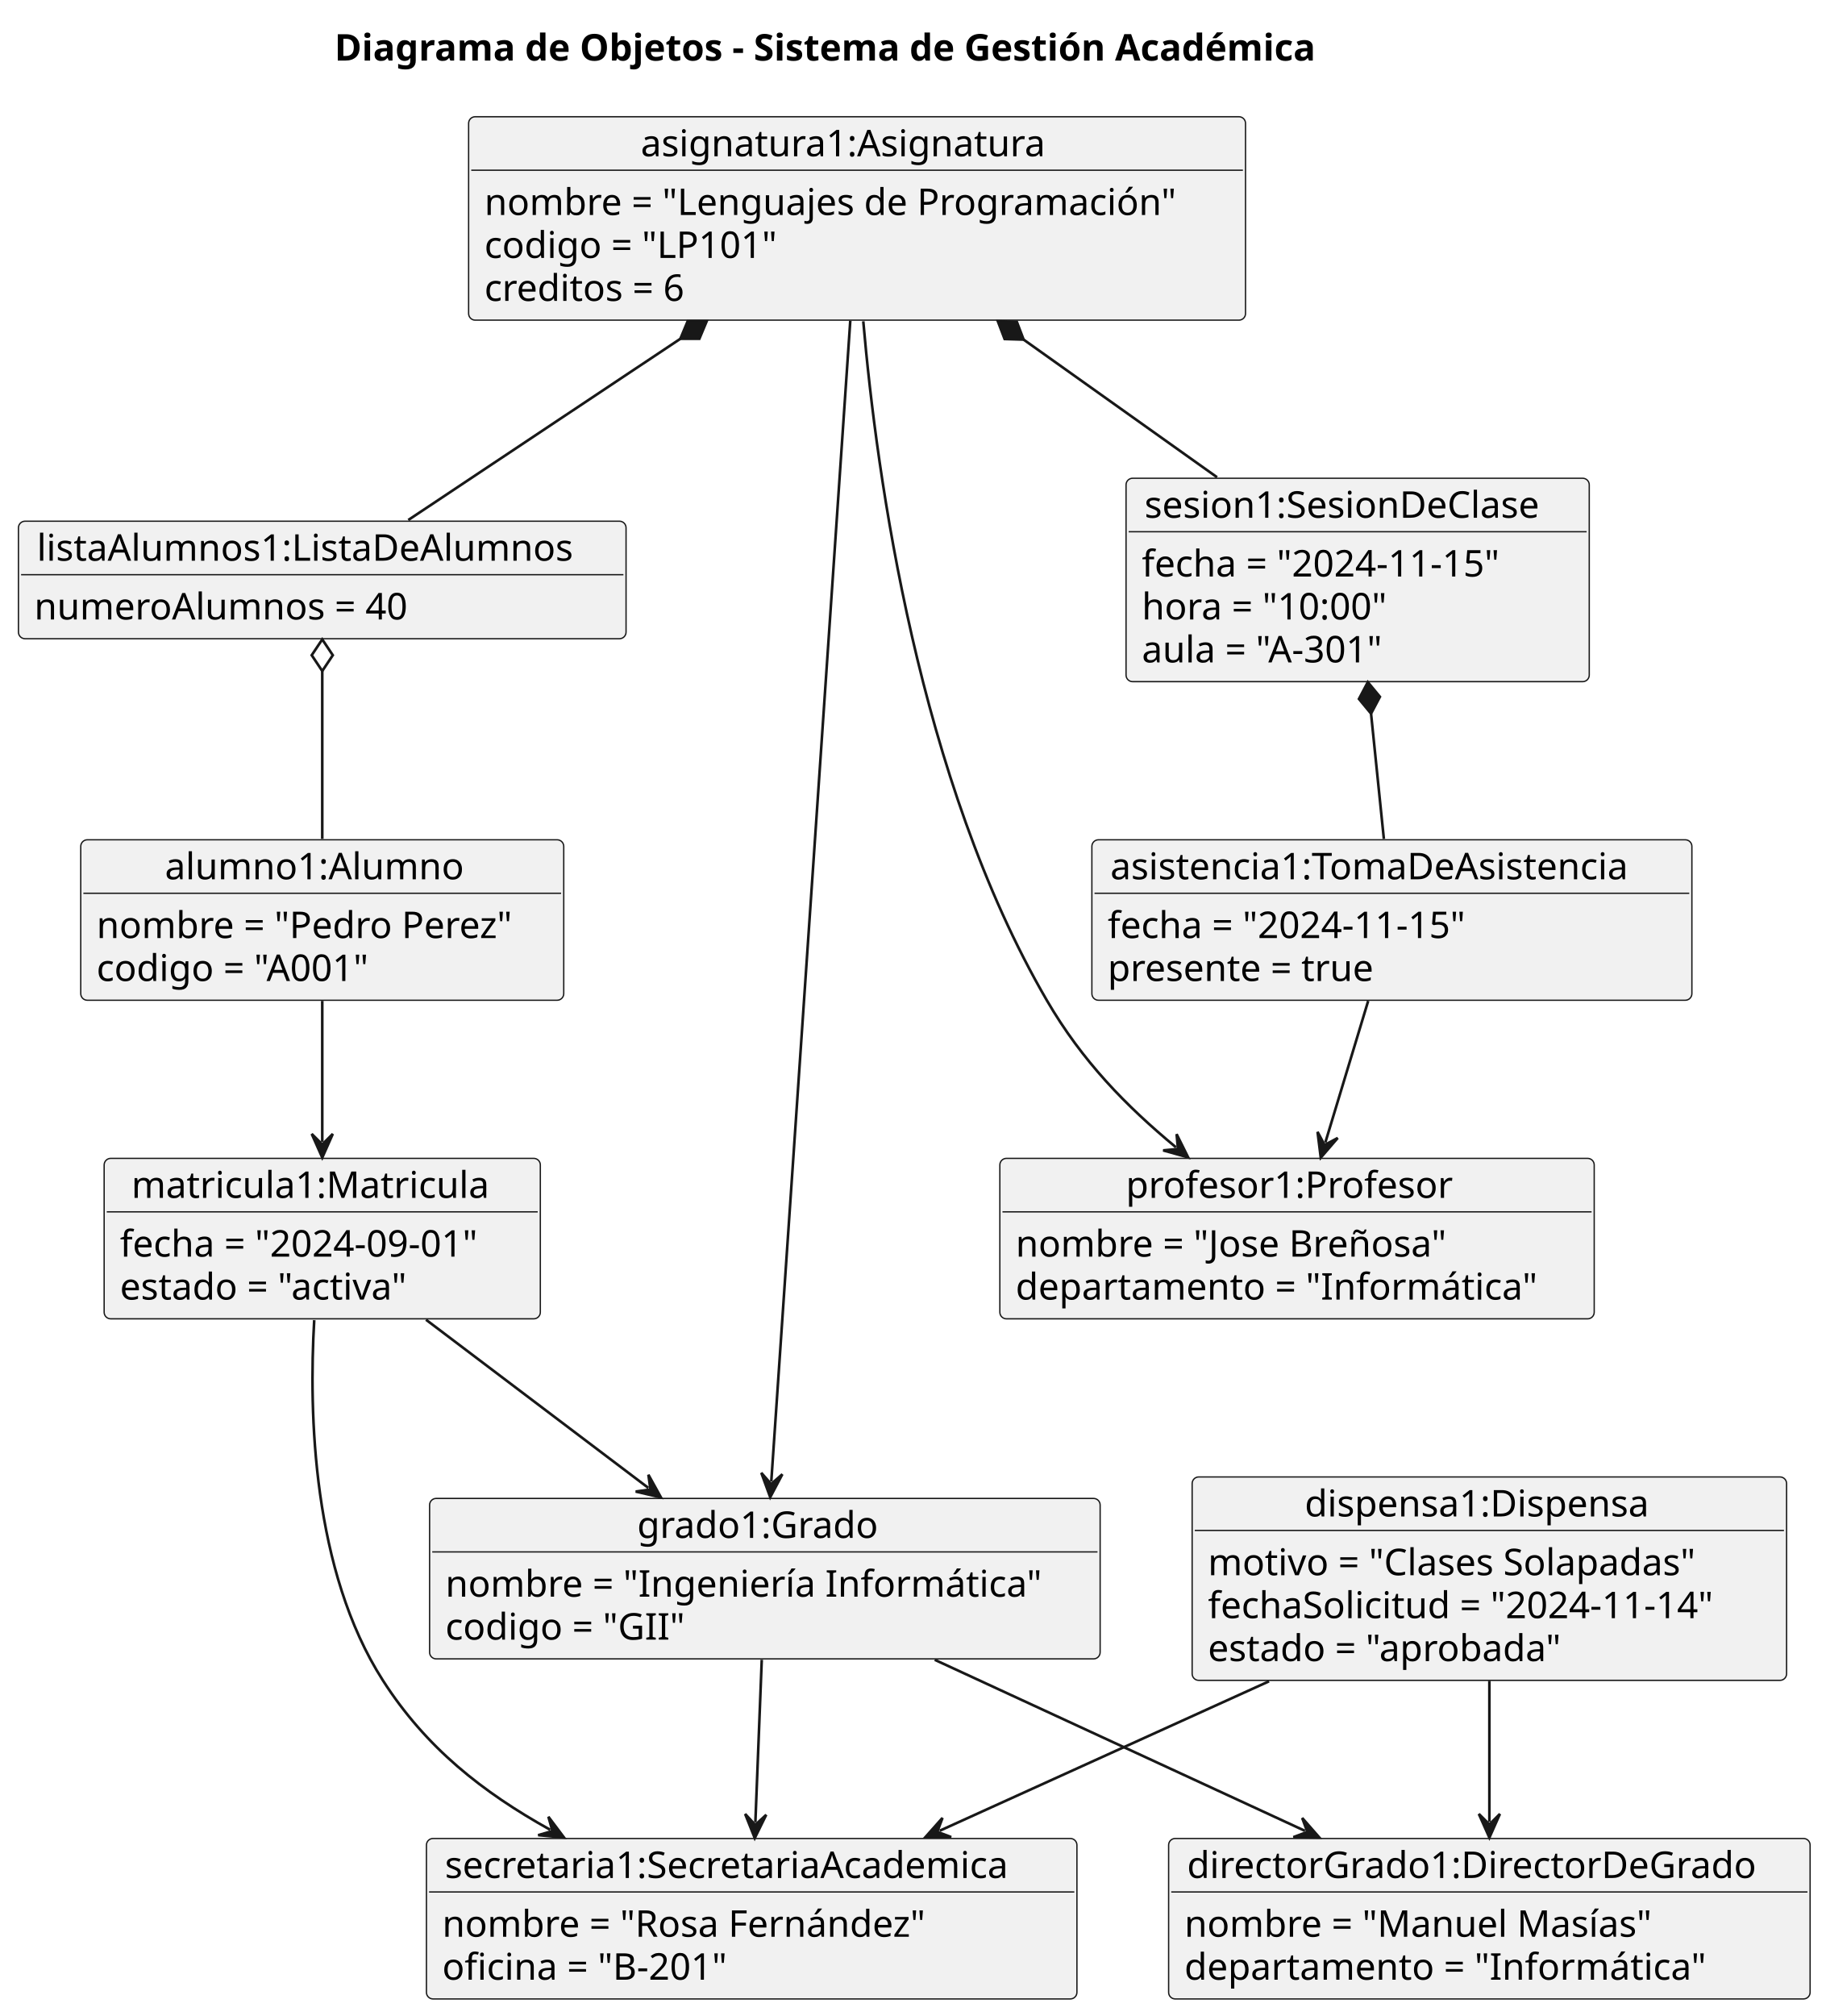
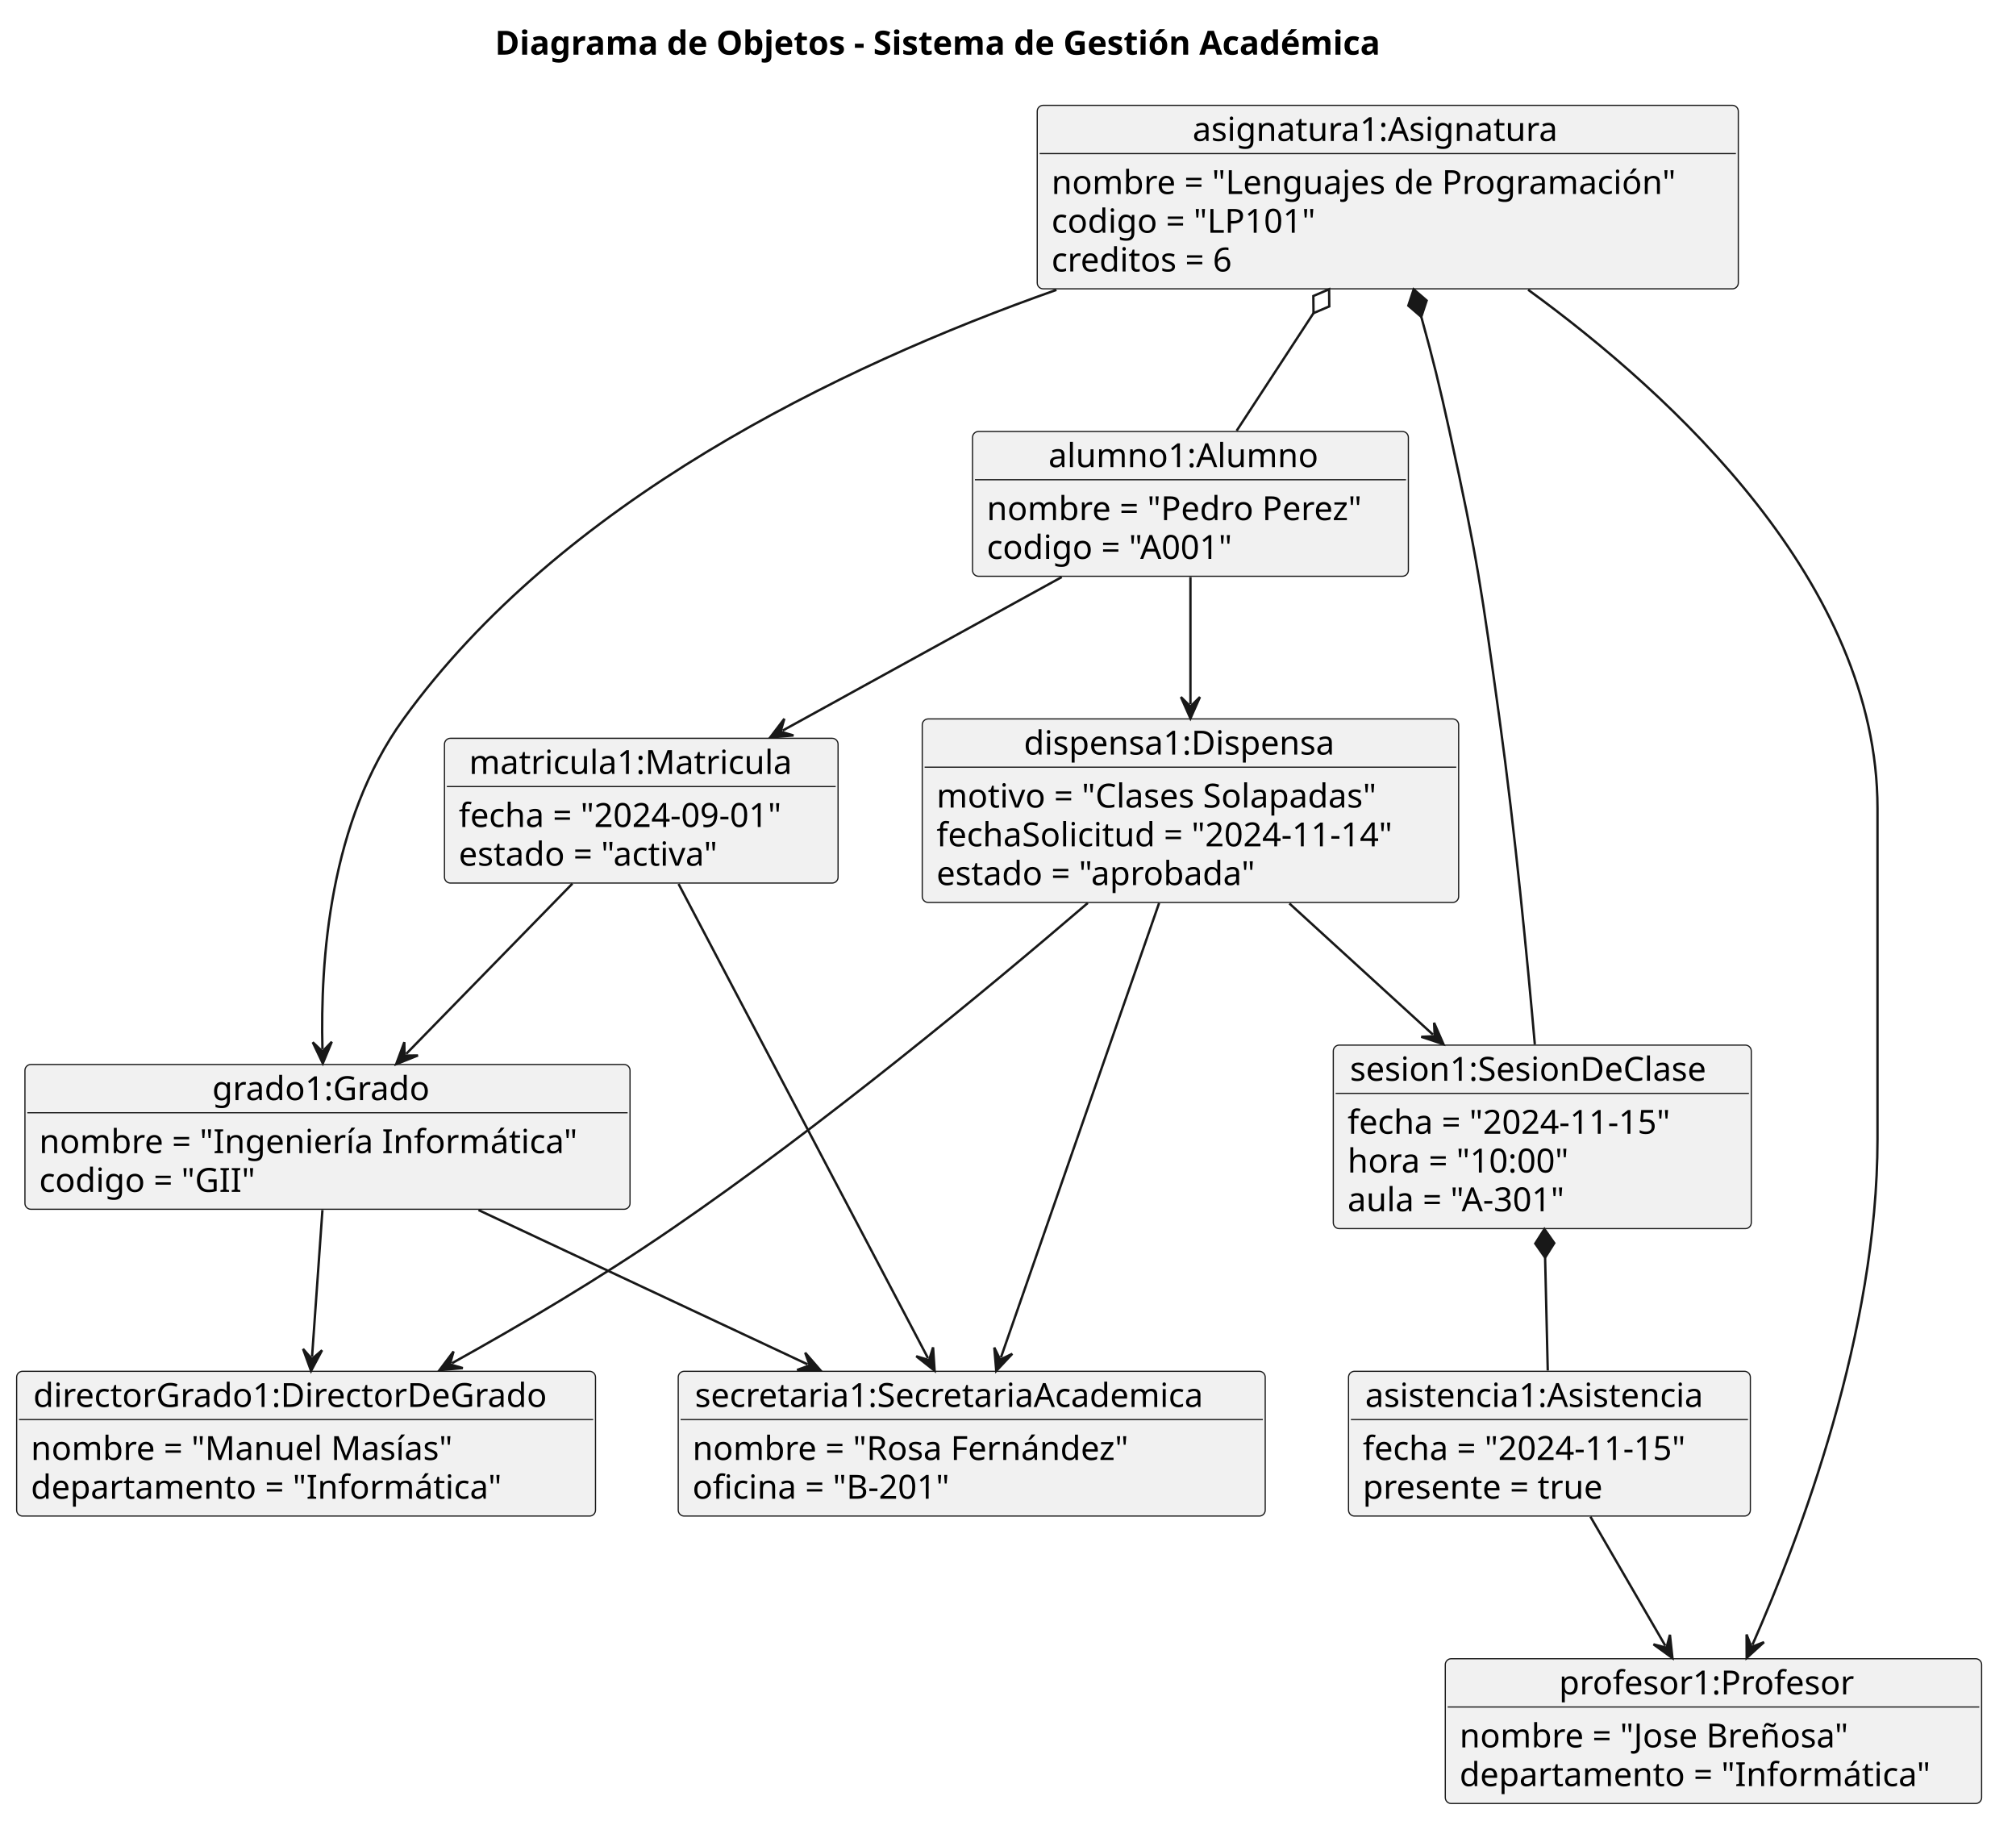
- <svg xmlns="http://www.w3.org/2000/svg" contentStyleType="text/css" data-diagram-type="CLASS" height="765px" preserveAspectRatio="none" style="width:693px;height:765px;background:#FFFFFF;" version="1.1" viewBox="0 0 693 765" width="693px" zoomAndPan="magnify">
+ <svg xmlns="http://www.w3.org/2000/svg" contentStyleType="text/css" data-diagram-type="CLASS" height="773px" preserveAspectRatio="none" style="width:848px;height:773px;background:#FFFFFF;" version="1.1" viewBox="0 0 848 773" width="848px" zoomAndPan="magnify">
  <defs />
  <g>
    <g class="title" data-source-line="1">
-       <text fill="#000000" font-family="sans-serif" font-size="14" font-weight="bold" lengthAdjust="spacing" textLength="425.161" x="126.949" y="22.995">Diagrama de Objetos - Sistema de Gestión Académica</text>
+       <text fill="#000000" font-family="sans-serif" font-size="14" font-weight="700" lengthAdjust="spacing" textLength="425.161" x="208.191" y="22.995">Diagrama de Objetos - Sistema de Gestión Académica</text>
    </g>
-     <g class="entity" data-entity="alumno1" data-source-line="3" data-uid="ent0002" id="entity_alumno1">
-       <rect fill="#F1F1F1" height="60.891" rx="2.5" ry="2.5" style="stroke:#181818;stroke-width:0.5;" width="183.329" x="30.65" y="318.667" />
-       <text fill="#000000" font-family="sans-serif" font-size="14" lengthAdjust="spacing" textLength="119.458" x="62.586" y="333.662">alumno1:Alumno</text>
-       <line style="stroke:#181818;stroke-width:0.5;" x1="31.65" x2="212.979" y1="338.964" y2="338.964" />
-       <text fill="#000000" font-family="sans-serif" font-size="14" lengthAdjust="spacing" textLength="171.329" x="36.65" y="355.959">nombre = "Pedro Perez"</text>
-       <text fill="#000000" font-family="sans-serif" font-size="14" lengthAdjust="spacing" textLength="116.3" x="36.65" y="372.256">codigo = "A001"</text>
+     <g class="entity" data-qualified-name="alumno1" data-source-line="5" id="ent0002">
+       <rect fill="#F1F1F1" height="60.891" rx="2.5" ry="2.5" style="stroke:#181818;stroke-width:0.5;" width="183.329" x="409.08" y="181.477" />
+       <text fill="#000000" font-family="sans-serif" font-size="14" lengthAdjust="spacing" textLength="119.458" x="441.015" y="196.472">alumno1:Alumno</text>
+       <line style="stroke:#181818;stroke-width:0.5;" x1="410.08" x2="591.409" y1="201.774" y2="201.774" />
+       <text fill="#000000" font-family="sans-serif" font-size="14" lengthAdjust="spacing" textLength="171.329" x="415.08" y="218.769">nombre = "Pedro Perez"</text>
+       <text fill="#000000" font-family="sans-serif" font-size="14" lengthAdjust="spacing" textLength="116.3" x="415.08" y="235.066">codigo = "A001"</text>
    </g>
-     <g class="entity" data-entity="matricula1" data-source-line="8" data-uid="ent0003" id="entity_matricula1">
-       <rect fill="#F1F1F1" height="60.891" rx="2.5" ry="2.5" style="stroke:#181818;stroke-width:0.5;" width="165.562" x="39.53" y="439.557" />
-       <text fill="#000000" font-family="sans-serif" font-size="14" lengthAdjust="spacing" textLength="144.847" x="49.888" y="454.552">matricula1:Matricula</text>
-       <line style="stroke:#181818;stroke-width:0.5;" x1="40.53" x2="204.093" y1="459.854" y2="459.854" />
-       <text fill="#000000" font-family="sans-serif" font-size="14" lengthAdjust="spacing" textLength="153.562" x="45.53" y="476.849">fecha = "2024-09-01"</text>
-       <text fill="#000000" font-family="sans-serif" font-size="14" lengthAdjust="spacing" textLength="123.457" x="45.53" y="493.146">estado = "activa"</text>
+     <g class="entity" data-qualified-name="matricula1" data-source-line="10" id="ent0003">
+       <rect fill="#F1F1F1" height="60.891" rx="2.5" ry="2.5" style="stroke:#181818;stroke-width:0.5;" width="165.562" x="186.96" y="310.517" />
+       <text fill="#000000" font-family="sans-serif" font-size="14" lengthAdjust="spacing" textLength="144.847" x="197.318" y="325.512">matricula1:Matricula</text>
+       <line style="stroke:#181818;stroke-width:0.5;" x1="187.96" x2="351.522" y1="330.814" y2="330.814" />
+       <text fill="#000000" font-family="sans-serif" font-size="14" lengthAdjust="spacing" textLength="153.562" x="192.96" y="347.809">fecha = "2024-09-01"</text>
+       <text fill="#000000" font-family="sans-serif" font-size="14" lengthAdjust="spacing" textLength="123.457" x="192.96" y="364.106">estado = "activa"</text>
    </g>
-     <g class="entity" data-entity="grado1" data-source-line="13" data-uid="ent0004" id="entity_grado1">
-       <rect fill="#F1F1F1" height="60.891" rx="2.5" ry="2.5" style="stroke:#181818;stroke-width:0.5;" width="254.519" x="163.06" y="568.597" />
-       <text fill="#000000" font-family="sans-serif" font-size="14" lengthAdjust="spacing" textLength="96.934" x="241.852" y="583.592">grado1:Grado</text>
-       <line style="stroke:#181818;stroke-width:0.5;" x1="164.06" x2="416.579" y1="588.894" y2="588.894" />
-       <text fill="#000000" font-family="sans-serif" font-size="14" lengthAdjust="spacing" textLength="242.519" x="169.06" y="605.889">nombre = "Ingeniería Informática"</text>
-       <text fill="#000000" font-family="sans-serif" font-size="14" lengthAdjust="spacing" textLength="99.107" x="169.06" y="622.186">codigo = "GII"</text>
+     <g class="entity" data-qualified-name="grado1" data-source-line="15" id="ent0004">
+       <rect fill="#F1F1F1" height="60.891" rx="2.5" ry="2.5" style="stroke:#181818;stroke-width:0.5;" width="254.519" x="10.49" y="447.707" />
+       <text fill="#000000" font-family="sans-serif" font-size="14" lengthAdjust="spacing" textLength="96.934" x="89.282" y="462.702">grado1:Grado</text>
+       <line style="stroke:#181818;stroke-width:0.5;" x1="11.49" x2="264.009" y1="468.004" y2="468.004" />
+       <text fill="#000000" font-family="sans-serif" font-size="14" lengthAdjust="spacing" textLength="242.519" x="16.49" y="484.999">nombre = "Ingeniería Informática"</text>
+       <text fill="#000000" font-family="sans-serif" font-size="14" lengthAdjust="spacing" textLength="99.107" x="16.49" y="501.296">codigo = "GII"</text>
    </g>
-     <g class="entity" data-entity="asignatura1" data-source-line="18" data-uid="ent0005" id="entity_asignatura1">
-       <rect fill="#F1F1F1" height="77.188" rx="2.5" ry="2.5" style="stroke:#181818;stroke-width:0.5;" width="294.892" x="177.87" y="44.297" />
-       <text fill="#000000" font-family="sans-serif" font-size="14" lengthAdjust="spacing" textLength="164.22" x="243.206" y="59.292">asignatura1:Asignatura</text>
-       <line style="stroke:#181818;stroke-width:0.5;" x1="178.87" x2="471.762" y1="64.594" y2="64.594" />
-       <text fill="#000000" font-family="sans-serif" font-size="14" lengthAdjust="spacing" textLength="282.892" x="183.87" y="81.589">nombre = "Lenguajes de Programación"</text>
-       <text fill="#000000" font-family="sans-serif" font-size="14" lengthAdjust="spacing" textLength="122.965" x="183.87" y="97.886">codigo = "LP101"</text>
-       <text fill="#000000" font-family="sans-serif" font-size="14" lengthAdjust="spacing" textLength="85.73" x="183.87" y="114.183">creditos = 6</text>
+     <g class="entity" data-qualified-name="asignatura1" data-source-line="20" id="ent0005">
+       <rect fill="#F1F1F1" height="77.188" rx="2.5" ry="2.5" style="stroke:#181818;stroke-width:0.5;" width="294.892" x="436.3" y="44.297" />
+       <text fill="#000000" font-family="sans-serif" font-size="14" lengthAdjust="spacing" textLength="164.22" x="501.636" y="59.292">asignatura1:Asignatura</text>
+       <line style="stroke:#181818;stroke-width:0.5;" x1="437.3" x2="730.192" y1="64.594" y2="64.594" />
+       <text fill="#000000" font-family="sans-serif" font-size="14" lengthAdjust="spacing" textLength="282.892" x="442.3" y="81.589">nombre = "Lenguajes de Programación"</text>
+       <text fill="#000000" font-family="sans-serif" font-size="14" lengthAdjust="spacing" textLength="122.965" x="442.3" y="97.886">codigo = "LP101"</text>
+       <text fill="#000000" font-family="sans-serif" font-size="14" lengthAdjust="spacing" textLength="85.73" x="442.3" y="114.183">creditos = 6</text>
    </g>
-     <g class="entity" data-entity="profesor1" data-source-line="25" data-uid="ent0006" id="entity_profesor1">
-       <rect fill="#F1F1F1" height="60.891" rx="2.5" ry="2.5" style="stroke:#181818;stroke-width:0.5;" width="225.602" x="379.51" y="439.557" />
-       <text fill="#000000" font-family="sans-serif" font-size="14" lengthAdjust="spacing" textLength="129.91" x="427.356" y="454.552">profesor1:Profesor</text>
-       <line style="stroke:#181818;stroke-width:0.5;" x1="380.51" x2="604.112" y1="459.854" y2="459.854" />
-       <text fill="#000000" font-family="sans-serif" font-size="14" lengthAdjust="spacing" textLength="178.179" x="385.51" y="476.849">nombre = "Jose Breñosa"</text>
-       <text fill="#000000" font-family="sans-serif" font-size="14" lengthAdjust="spacing" textLength="213.602" x="385.51" y="493.146">departamento = "Informática"</text>
+     <g class="entity" data-qualified-name="profesor1" data-source-line="26" id="ent0006">
+       <rect fill="#F1F1F1" height="60.891" rx="2.5" ry="2.5" style="stroke:#181818;stroke-width:0.5;" width="225.602" x="607.94" y="697.637" />
+       <text fill="#000000" font-family="sans-serif" font-size="14" lengthAdjust="spacing" textLength="129.91" x="655.786" y="712.632">profesor1:Profesor</text>
+       <line style="stroke:#181818;stroke-width:0.5;" x1="608.94" x2="832.543" y1="717.934" y2="717.934" />
+       <text fill="#000000" font-family="sans-serif" font-size="14" lengthAdjust="spacing" textLength="178.179" x="613.94" y="734.929">nombre = "Jose Breñosa"</text>
+       <text fill="#000000" font-family="sans-serif" font-size="14" lengthAdjust="spacing" textLength="213.602" x="613.94" y="751.226">departamento = "Informática"</text>
    </g>
-     <g class="entity" data-entity="directorGrado1" data-source-line="30" data-uid="ent0007" id="entity_directorGrado1">
-       <rect fill="#F1F1F1" height="60.891" rx="2.5" ry="2.5" style="stroke:#181818;stroke-width:0.5;" width="243.489" x="443.57" y="697.637" />
-       <text fill="#000000" font-family="sans-serif" font-size="14" lengthAdjust="spacing" textLength="229.489" x="450.57" y="712.632">directorGrado1:DirectorDeGrado</text>
-       <line style="stroke:#181818;stroke-width:0.5;" x1="444.57" x2="686.059" y1="717.934" y2="717.934" />
-       <text fill="#000000" font-family="sans-serif" font-size="14" lengthAdjust="spacing" textLength="190.914" x="449.57" y="734.929">nombre = "Manuel Masías"</text>
-       <text fill="#000000" font-family="sans-serif" font-size="14" lengthAdjust="spacing" textLength="213.602" x="449.57" y="751.226">departamento = "Informática"</text>
+     <g class="entity" data-qualified-name="directorGrado1" data-source-line="31" id="ent0007">
+       <rect fill="#F1F1F1" height="60.891" rx="2.5" ry="2.5" style="stroke:#181818;stroke-width:0.5;" width="243.489" x="7" y="576.747" />
+       <text fill="#000000" font-family="sans-serif" font-size="14" lengthAdjust="spacing" textLength="229.489" x="14" y="591.742">directorGrado1:DirectorDeGrado</text>
+       <line style="stroke:#181818;stroke-width:0.5;" x1="8" x2="249.489" y1="597.044" y2="597.044" />
+       <text fill="#000000" font-family="sans-serif" font-size="14" lengthAdjust="spacing" textLength="190.914" x="13" y="614.039">nombre = "Manuel Masías"</text>
+       <text fill="#000000" font-family="sans-serif" font-size="14" lengthAdjust="spacing" textLength="213.602" x="13" y="630.336">departamento = "Informática"</text>
    </g>
-     <g class="entity" data-entity="secretaria1" data-source-line="35" data-uid="ent0008" id="entity_secretaria1">
-       <rect fill="#F1F1F1" height="60.891" rx="2.5" ry="2.5" style="stroke:#181818;stroke-width:0.5;" width="246.907" x="161.86" y="697.637" />
-       <text fill="#000000" font-family="sans-serif" font-size="14" lengthAdjust="spacing" textLength="232.907" x="168.86" y="712.632">secretaria1:SecretariaAcademica</text>
-       <line style="stroke:#181818;stroke-width:0.5;" x1="162.86" x2="407.767" y1="717.934" y2="717.934" />
-       <text fill="#000000" font-family="sans-serif" font-size="14" lengthAdjust="spacing" textLength="200.054" x="167.86" y="734.929">nombre = "Rosa Fernández"</text>
-       <text fill="#000000" font-family="sans-serif" font-size="14" lengthAdjust="spacing" textLength="121.311" x="167.86" y="751.226">oficina = "B-201"</text>
+     <g class="entity" data-qualified-name="secretaria1" data-source-line="36" id="ent0008">
+       <rect fill="#F1F1F1" height="60.891" rx="2.5" ry="2.5" style="stroke:#181818;stroke-width:0.5;" width="246.907" x="285.29" y="576.747" />
+       <text fill="#000000" font-family="sans-serif" font-size="14" lengthAdjust="spacing" textLength="232.907" x="292.29" y="591.742">secretaria1:SecretariaAcademica</text>
+       <line style="stroke:#181818;stroke-width:0.5;" x1="286.29" x2="531.197" y1="597.044" y2="597.044" />
+       <text fill="#000000" font-family="sans-serif" font-size="14" lengthAdjust="spacing" textLength="200.054" x="291.29" y="614.039">nombre = "Rosa Fernández"</text>
+       <text fill="#000000" font-family="sans-serif" font-size="14" lengthAdjust="spacing" textLength="121.311" x="291.29" y="630.336">oficina = "B-201"</text>
    </g>
-     <g class="entity" data-entity="listaAlumnos1" data-source-line="40" data-uid="ent0009" id="entity_listaAlumnos1">
-       <rect fill="#F1F1F1" height="44.594" rx="2.5" ry="2.5" style="stroke:#181818;stroke-width:0.5;" width="230.631" x="7" y="197.777" />
-       <text fill="#000000" font-family="sans-serif" font-size="14" lengthAdjust="spacing" textLength="216.631" x="14" y="212.772">listaAlumnos1:ListaDeAlumnos</text>
-       <line style="stroke:#181818;stroke-width:0.5;" x1="8" x2="236.631" y1="218.074" y2="218.074" />
-       <text fill="#000000" font-family="sans-serif" font-size="14" lengthAdjust="spacing" textLength="153.474" x="13" y="235.069">numeroAlumnos = 40</text>
+     <g class="entity" data-qualified-name="sesion1" data-source-line="41" id="ent0009">
+       <rect fill="#F1F1F1" height="77.188" rx="2.5" ry="2.5" style="stroke:#181818;stroke-width:0.5;" width="175.82" x="560.83" y="439.557" />
+       <text fill="#000000" font-family="sans-serif" font-size="14" lengthAdjust="spacing" textLength="161.82" x="567.83" y="454.552">sesion1:SesionDeClase</text>
+       <line style="stroke:#181818;stroke-width:0.5;" x1="561.83" x2="735.65" y1="459.854" y2="459.854" />
+       <text fill="#000000" font-family="sans-serif" font-size="14" lengthAdjust="spacing" textLength="153.562" x="566.83" y="476.849">fecha = "2024-11-15"</text>
+       <text fill="#000000" font-family="sans-serif" font-size="14" lengthAdjust="spacing" textLength="105.629" x="566.83" y="493.146">hora = "10:00"</text>
+       <text fill="#000000" font-family="sans-serif" font-size="14" lengthAdjust="spacing" textLength="104.781" x="566.83" y="509.443">aula = "A-301"</text>
    </g>
-     <g class="entity" data-entity="sesion1" data-source-line="44" data-uid="ent0010" id="entity_sesion1">
-       <rect fill="#F1F1F1" height="77.188" rx="2.5" ry="2.5" style="stroke:#181818;stroke-width:0.5;" width="175.82" x="427.41" y="181.477" />
-       <text fill="#000000" font-family="sans-serif" font-size="14" lengthAdjust="spacing" textLength="161.82" x="434.41" y="196.472">sesion1:SesionDeClase</text>
-       <line style="stroke:#181818;stroke-width:0.5;" x1="428.41" x2="602.23" y1="201.774" y2="201.774" />
-       <text fill="#000000" font-family="sans-serif" font-size="14" lengthAdjust="spacing" textLength="153.562" x="433.41" y="218.769">fecha = "2024-11-15"</text>
-       <text fill="#000000" font-family="sans-serif" font-size="14" lengthAdjust="spacing" textLength="105.629" x="433.41" y="235.066">hora = "10:00"</text>
-       <text fill="#000000" font-family="sans-serif" font-size="14" lengthAdjust="spacing" textLength="104.781" x="433.41" y="251.363">aula = "A-301"</text>
+     <g class="entity" data-qualified-name="asistencia1" data-source-line="47" id="ent0010">
+       <rect fill="#F1F1F1" height="60.891" rx="2.5" ry="2.5" style="stroke:#181818;stroke-width:0.5;" width="169.019" x="567.24" y="576.747" />
+       <text fill="#000000" font-family="sans-serif" font-size="14" lengthAdjust="spacing" textLength="155.019" x="574.24" y="591.742">asistencia1:Asistencia</text>
+       <line style="stroke:#181818;stroke-width:0.5;" x1="568.24" x2="735.259" y1="597.044" y2="597.044" />
+       <text fill="#000000" font-family="sans-serif" font-size="14" lengthAdjust="spacing" textLength="153.562" x="573.24" y="614.039">fecha = "2024-11-15"</text>
+       <text fill="#000000" font-family="sans-serif" font-size="14" lengthAdjust="spacing" textLength="111.501" x="573.24" y="630.336">presente = true</text>
    </g>
-     <g class="entity" data-entity="asistencia1" data-source-line="51" data-uid="ent0011" id="entity_asistencia1">
-       <rect fill="#F1F1F1" height="60.891" rx="2.5" ry="2.5" style="stroke:#181818;stroke-width:0.5;" width="227.746" x="414.44" y="318.667" />
-       <text fill="#000000" font-family="sans-serif" font-size="14" lengthAdjust="spacing" textLength="213.746" x="421.44" y="333.662">asistencia1:TomaDeAsistencia</text>
-       <line style="stroke:#181818;stroke-width:0.5;" x1="415.44" x2="641.186" y1="338.964" y2="338.964" />
-       <text fill="#000000" font-family="sans-serif" font-size="14" lengthAdjust="spacing" textLength="153.562" x="420.44" y="355.959">fecha = "2024-11-15"</text>
-       <text fill="#000000" font-family="sans-serif" font-size="14" lengthAdjust="spacing" textLength="111.501" x="420.44" y="372.256">presente = true</text>
+     <g class="entity" data-qualified-name="dispensa1" data-source-line="52" id="ent0011">
+       <rect fill="#F1F1F1" height="77.188" rx="2.5" ry="2.5" style="stroke:#181818;stroke-width:0.5;" width="225.63" x="387.93" y="302.367" />
+       <text fill="#000000" font-family="sans-serif" font-size="14" lengthAdjust="spacing" textLength="140.15" x="430.67" y="317.362">dispensa1:Dispensa</text>
+       <line style="stroke:#181818;stroke-width:0.5;" x1="388.93" x2="612.56" y1="322.664" y2="322.664" />
+       <text fill="#000000" font-family="sans-serif" font-size="14" lengthAdjust="spacing" textLength="203.984" x="393.93" y="339.659">motivo = "Clases Solapadas"</text>
+       <text fill="#000000" font-family="sans-serif" font-size="14" lengthAdjust="spacing" textLength="213.63" x="393.93" y="355.956">fechaSolicitud = "2024-11-14"</text>
+       <text fill="#000000" font-family="sans-serif" font-size="14" lengthAdjust="spacing" textLength="147.656" x="393.93" y="372.253">estado = "aprobada"</text>
    </g>
-     <g class="entity" data-entity="dispensa1" data-source-line="57" data-uid="ent0012" id="entity_dispensa1">
-       <rect fill="#F1F1F1" height="77.188" rx="2.5" ry="2.5" style="stroke:#181818;stroke-width:0.5;" width="225.63" x="452.5" y="560.447" />
-       <text fill="#000000" font-family="sans-serif" font-size="14" lengthAdjust="spacing" textLength="140.15" x="495.24" y="575.442">dispensa1:Dispensa</text>
-       <line style="stroke:#181818;stroke-width:0.5;" x1="453.5" x2="677.13" y1="580.744" y2="580.744" />
-       <text fill="#000000" font-family="sans-serif" font-size="14" lengthAdjust="spacing" textLength="203.984" x="458.5" y="597.739">motivo = "Clases Solapadas"</text>
-       <text fill="#000000" font-family="sans-serif" font-size="14" lengthAdjust="spacing" textLength="213.63" x="458.5" y="614.036">fechaSolicitud = "2024-11-14"</text>
-       <text fill="#000000" font-family="sans-serif" font-size="14" lengthAdjust="spacing" textLength="147.656" x="458.5" y="630.333">estado = "aprobada"</text>
+     <g class="link" data-entity-1="ent0002" data-entity-2="ent0003" data-link-type="dependency" data-source-line="60" id="lnk12">
+       <path codeLine="60" d="M446.59,242.707 C409.65,263.027 366.178,286.936 329.218,307.256" fill="none" id="alumno1-to-matricula1" style="stroke:#181818;stroke-width:1;" />
+       <polygon fill="#181818" points="323.96,310.147,333.774,309.316,328.341,307.738,329.92,302.306,323.96,310.147" style="stroke:#181818;stroke-width:1;" />
    </g>
-     <g class="link" data-entity-1="alumno1" data-entity-2="matricula1" data-source-line="63" data-uid="lnk13" id="link_alumno1_matricula1">
-       <path codeLine="63" d="M122.32,379.807 C122.32,397.967 122.32,415.107 122.32,433.277" fill="none" id="alumno1-to-matricula1" style="stroke:#181818;stroke-width:1;" />
-       <polygon fill="#181818" points="122.32,439.277,126.32,430.277,122.32,434.277,118.32,430.277,122.32,439.277" style="stroke:#181818;stroke-width:1;" />
+     <g class="link" data-entity-1="ent0003" data-entity-2="ent0004" data-link-type="dependency" data-source-line="61" id="lnk13">
+       <path codeLine="61" d="M240.78,371.627 C218.77,394.167 192.831,420.733 170.841,443.263" fill="none" id="matricula1-to-grado1" style="stroke:#181818;stroke-width:1;" />
+       <polygon fill="#181818" points="166.65,447.557,175.799,443.91,170.142,443.979,170.074,438.322,166.65,447.557" style="stroke:#181818;stroke-width:1;" />
    </g>
-     <g class="link" data-entity-1="matricula1" data-entity-2="grado1" data-source-line="65" data-uid="lnk14" id="link_matricula1_grado1">
-       <path codeLine="65" d="M161.7,500.787 C188.57,521.107 219.224,544.288 246.094,564.608" fill="none" id="matricula1-to-grado1" style="stroke:#181818;stroke-width:1;" />
-       <polygon fill="#181818" points="250.88,568.227,246.114,559.608,246.892,565.211,241.289,565.989,250.88,568.227" style="stroke:#181818;stroke-width:1;" />
+     <g class="link" data-entity-1="ent0003" data-entity-2="ent0008" data-link-type="dependency" data-source-line="62" id="lnk14">
+       <path codeLine="62" d="M285.42,371.757 C312.19,422.647 363.606,520.387 390.337,571.197" fill="none" id="matricula1-to-secretaria1" style="stroke:#181818;stroke-width:1;" />
+       <polygon fill="#181818" points="393.13,576.507,392.48,566.679,390.802,572.082,385.4,570.404,393.13,576.507" style="stroke:#181818;stroke-width:1;" />
    </g>
-     <g class="link" data-entity-1="matricula1" data-entity-2="secretaria1" data-source-line="67" data-uid="lnk15" id="link_matricula1_secretaria1">
-       <path codeLine="67" d="M119.27,500.947 C117.19,536.417 118.62,595.957 145.32,637.637 C161.73,663.257 183.148,680.038 208.828,694.338" fill="none" id="matricula1-to-secretaria1" style="stroke:#181818;stroke-width:1;" />
-       <polygon fill="#181818" points="214.07,697.257,208.153,689.384,209.702,694.824,204.261,696.373,214.07,697.257" style="stroke:#181818;stroke-width:1;" />
+     <g class="link" data-entity-1="ent0005" data-entity-2="ent0004" data-link-type="dependency" data-source-line="64" id="lnk15">
+       <path codeLine="64" d="M444.37,121.917 C351.93,154.517 235.87,211.027 169.74,302.367 C138.54,345.477 134.713,403.849 135.632,441.259" fill="none" id="asignatura1-to-grado1" style="stroke:#181818;stroke-width:1;" />
+       <polygon fill="#181818" points="135.78,447.257,139.558,438.161,135.657,442.258,131.56,438.358,135.78,447.257" style="stroke:#181818;stroke-width:1;" />
    </g>
-     <g class="link" data-entity-1="asignatura1" data-entity-2="grado1" data-source-line="69" data-uid="lnk16" id="link_asignatura1_grado1">
-       <path codeLine="69" d="M322.74,121.697 C316.08,219.557 298.777,473.711 292.757,562.151" fill="none" id="asignatura1-to-grado1" style="stroke:#181818;stroke-width:1;" />
-       <polygon fill="#181818" points="292.35,568.137,296.952,559.429,292.69,563.148,288.97,558.886,292.35,568.137" style="stroke:#181818;stroke-width:1;" />
+     <g class="link" data-entity-1="ent0005" data-entity-2="ent0006" data-link-type="dependency" data-source-line="65" id="lnk16">
+       <path codeLine="65" d="M642.78,121.867 C703.65,166.177 789.74,245.537 789.74,339.967 C789.74,339.967 789.74,339.967 789.74,479.157 C789.74,560.467 757.286,645.985 737.126,691.805" fill="none" id="asignatura1-to-profesor1" style="stroke:#181818;stroke-width:1;" />
+       <polygon fill="#181818" points="734.71,697.297,741.996,690.67,736.724,692.72,734.673,687.448,734.71,697.297" style="stroke:#181818;stroke-width:1;" />
    </g>
-     <g class="link" data-entity-1="asignatura1" data-entity-2="profesor1" data-source-line="71" data-uid="lnk17" id="link_asignatura1_profesor1">
-       <path codeLine="71" d="M327.67,121.917 C332.78,180.817 348.67,296.007 397.32,379.557 C410.76,402.657 427.379,419.64 446.359,435.36" fill="none" id="asignatura1-to-profesor1" style="stroke:#181818;stroke-width:1;" />
-       <polygon fill="#181818" points="450.98,439.187,446.6,430.365,447.129,435.998,441.497,436.527,450.98,439.187" style="stroke:#181818;stroke-width:1;" />
+     <g class="link" data-entity-1="ent0005" data-entity-2="ent0002" data-link-type="aggregation" data-source-line="68" id="lnk17">
+       <path codeLine="68" d="M552.505,131.702 C540.075,150.722 531.8,163.397 520.19,181.157" fill="none" id="asignatura1-backto-alumno1" style="stroke:#181818;stroke-width:1;" />
+       <polygon fill="none" points="559.07,121.657,552.439,124.491,552.505,131.702,559.136,128.868,559.07,121.657" style="stroke:#181818;stroke-width:1;" />
    </g>
-     <g class="link" data-entity-1="asignatura1" data-entity-2="listaAlumnos1" data-source-line="73" data-uid="lnk18" id="link_asignatura1_listaAlumnos1">
-       <path codeLine="73" d="M258.241,128.557 C221.651,152.917 185.46,177.027 154.97,197.327" fill="none" id="asignatura1-backto-listaAlumnos1" style="stroke:#181818;stroke-width:1;" />
-       <polygon fill="#181818" points="268.23,121.907,261.019,121.902,258.241,128.557,265.452,128.561,268.23,121.907" style="stroke:#181818;stroke-width:1;" />
+     <g class="link" data-entity-1="ent0005" data-entity-2="ent0009" data-link-type="composition" data-source-line="70" id="lnk18">
+       <path codeLine="70" d="M597.846,133.263 C602.827,151.283 605.38,161.617 609.74,181.477 C621.44,234.747 623.28,248.347 630.74,302.367 C637.24,349.357 642.48,403.747 645.6,439.217" fill="none" id="asignatura1-backto-sesion1" style="stroke:#181818;stroke-width:1;" />
+       <polygon fill="#181818" points="594.65,121.697,592.393,128.546,597.846,133.263,600.104,126.415,594.65,121.697" style="stroke:#181818;stroke-width:1;" />
    </g>
-     <g class="link" data-entity-1="listaAlumnos1" data-entity-2="alumno1" data-source-line="75" data-uid="lnk19" id="link_listaAlumnos1_alumno1">
-       <path codeLine="75" d="M122.32,254.627 C122.32,275.437 122.32,295.127 122.32,318.347" fill="none" id="listaAlumnos1-backto-alumno1" style="stroke:#181818;stroke-width:1;" />
-       <polygon fill="none" points="122.32,242.627,118.32,248.627,122.32,254.627,126.32,248.627,122.32,242.627" style="stroke:#181818;stroke-width:1;" />
+     <g class="link" data-entity-1="ent0009" data-entity-2="ent0010" data-link-type="composition" data-source-line="71" id="lnk19">
+       <path codeLine="71" d="M649.924,528.923 C650.374,547.933 650.62,558.667 651.04,576.427" fill="none" id="sesion1-backto-asistencia1" style="stroke:#181818;stroke-width:1;" />
+       <polygon fill="#181818" points="649.64,516.927,645.783,523.02,649.924,528.923,653.781,522.831,649.64,516.927" style="stroke:#181818;stroke-width:1;" />
    </g>
-     <g class="link" data-entity-1="asignatura1" data-entity-2="sesion1" data-source-line="77" data-uid="lnk20" id="link_asignatura1_sesion1">
-       <path codeLine="77" d="M388.527,128.865 C414.537,147.375 435.95,162.607 461.96,181.107" fill="none" id="asignatura1-backto-sesion1" style="stroke:#181818;stroke-width:1;" />
-       <polygon fill="#181818" points="378.75,121.907,381.319,128.645,388.527,128.865,385.958,122.127,378.75,121.907" style="stroke:#181818;stroke-width:1;" />
+     <g class="link" data-entity-1="ent0010" data-entity-2="ent0006" data-link-type="dependency" data-source-line="72" id="lnk20">
+       <path codeLine="72" d="M668.98,637.887 C679.52,656.047 689.939,673.997 700.479,692.167" fill="none" id="asistencia1-to-profesor1" style="stroke:#181818;stroke-width:1;" />
+       <polygon fill="#181818" points="703.49,697.357,702.434,687.565,700.981,693.032,695.514,691.579,703.49,697.357" style="stroke:#181818;stroke-width:1;" />
    </g>
-     <g class="link" data-entity-1="sesion1" data-entity-2="asistencia1" data-source-line="79" data-uid="lnk21" id="link_sesion1_asistencia1">
-       <path codeLine="79" d="M520.404,270.784 C522.354,289.804 523.45,300.587 525.27,318.347" fill="none" id="sesion1-backto-asistencia1" style="stroke:#181818;stroke-width:1;" />
-       <polygon fill="#181818" points="519.18,258.847,515.813,265.224,520.404,270.784,523.771,264.408,519.18,258.847" style="stroke:#181818;stroke-width:1;" />
+     <g class="link" data-entity-1="ent0002" data-entity-2="ent0011" data-link-type="dependency" data-source-line="74" id="lnk21">
+       <path codeLine="74" d="M500.74,242.707 C500.74,260.457 500.74,277.157 500.74,296.157" fill="none" id="alumno1-to-dispensa1" style="stroke:#181818;stroke-width:1;" />
+       <polygon fill="#181818" points="500.74,302.157,504.74,293.157,500.74,297.157,496.74,293.157,500.74,302.157" style="stroke:#181818;stroke-width:1;" />
    </g>
-     <g class="link" data-entity-1="asistencia1" data-entity-2="profesor1" data-source-line="81" data-uid="lnk22" id="link_asistencia1_profesor1">
-       <path codeLine="81" d="M519.32,379.807 C513.83,397.967 508.558,415.364 503.058,433.534" fill="none" id="asistencia1-to-profesor1" style="stroke:#181818;stroke-width:1;" />
-       <polygon fill="#181818" points="501.32,439.277,507.756,431.822,502.769,434.491,500.099,429.504,501.32,439.277" style="stroke:#181818;stroke-width:1;" />
+     <g class="link" data-entity-1="ent0011" data-entity-2="ent0009" data-link-type="dependency" data-source-line="75" id="lnk22">
+       <path codeLine="75" d="M542.36,379.977 C562.63,398.487 582.5,416.64 602.75,435.14" fill="none" id="dispensa1-to-sesion1" style="stroke:#181818;stroke-width:1;" />
+       <polygon fill="#181818" points="607.18,439.187,603.233,430.163,603.489,435.814,597.837,436.07,607.18,439.187" style="stroke:#181818;stroke-width:1;" />
    </g>
-     <g class="link" data-entity-1="dispensa1" data-entity-2="directorGrado1" data-source-line="83" data-uid="lnk23" id="link_dispensa1_directorGrado1">
-       <path codeLine="83" d="M565.32,637.817 C565.32,656.827 565.32,673.557 565.32,691.317" fill="none" id="dispensa1-to-directorGrado1" style="stroke:#181818;stroke-width:1;" />
-       <polygon fill="#181818" points="565.32,697.317,569.32,688.317,565.32,692.317,561.32,688.317,565.32,697.317" style="stroke:#181818;stroke-width:1;" />
+     <g class="link" data-entity-1="ent0011" data-entity-2="ent0007" data-link-type="dependency" data-source-line="76" id="lnk23">
+       <path codeLine="76" d="M457.56,379.787 C414.62,416.627 346.16,473.267 282.74,516.747 C251.38,538.247 219.844,556.822 190.104,573.352" fill="none" id="dispensa1-to-directorGrado1" style="stroke:#181818;stroke-width:1;" />
+       <polygon fill="#181818" points="184.86,576.267,194.67,575.391,189.23,573.838,190.783,568.398,184.86,576.267" style="stroke:#181818;stroke-width:1;" />
    </g>
-     <g class="link" data-entity-1="dispensa1" data-entity-2="secretaria1" data-source-line="85" data-uid="lnk24" id="link_dispensa1_secretaria1">
-       <path codeLine="85" d="M481.69,637.987 C439.95,656.927 395.654,677.018 356.664,694.708" fill="none" id="dispensa1-to-secretaria1" style="stroke:#181818;stroke-width:1;" />
-       <polygon fill="#181818" points="351.2,697.187,361.049,697.111,355.753,695.121,357.743,689.826,351.2,697.187" style="stroke:#181818;stroke-width:1;" />
+     <g class="link" data-entity-1="ent0011" data-entity-2="ent0008" data-link-type="dependency" data-source-line="77" id="lnk24">
+       <path codeLine="77" d="M487.56,379.817 C469.08,432.907 437.823,522.68 421.033,570.91" fill="none" id="dispensa1-to-secretaria1" style="stroke:#181818;stroke-width:1;" />
+       <polygon fill="#181818" points="419.06,576.577,425.797,569.392,420.704,571.855,418.241,566.762,419.06,576.577" style="stroke:#181818;stroke-width:1;" />
    </g>
-     <g class="link" data-entity-1="grado1" data-entity-2="directorGrado1" data-source-line="87" data-uid="lnk25" id="link_grado1_directorGrado1">
-       <path codeLine="87" d="M354.79,629.827 C398.77,650.147 451.334,674.42 495.324,694.75" fill="none" id="grado1-to-directorGrado1" style="stroke:#181818;stroke-width:1;" />
-       <polygon fill="#181818" points="500.77,697.267,494.278,689.86,496.231,695.169,490.922,697.122,500.77,697.267" style="stroke:#181818;stroke-width:1;" />
+     <g class="link" data-entity-1="ent0004" data-entity-2="ent0007" data-link-type="dependency" data-source-line="79" id="lnk25">
+       <path codeLine="79" d="M135.63,508.937 C134.19,529.327 132.703,550.262 131.263,570.612" fill="none" id="grado1-to-directorGrado1" style="stroke:#181818;stroke-width:1;" />
+       <polygon fill="#181818" points="130.84,576.597,135.465,567.902,131.193,571.609,127.485,567.337,130.84,576.597" style="stroke:#181818;stroke-width:1;" />
    </g>
-     <g class="link" data-entity-1="grado1" data-entity-2="secretaria1" data-source-line="89" data-uid="lnk26" id="link_grado1_secretaria1">
-       <path codeLine="89" d="M289.14,629.827 C288.34,650.217 287.516,671.141 286.716,691.491" fill="none" id="grado1-to-secretaria1" style="stroke:#181818;stroke-width:1;" />
-       <polygon fill="#181818" points="286.48,697.487,290.83,688.651,286.676,692.491,282.837,688.337,286.48,697.487" style="stroke:#181818;stroke-width:1;" />
+     <g class="link" data-entity-1="ent0004" data-entity-2="ent0008" data-link-type="dependency" data-source-line="80" id="lnk26">
+       <path codeLine="80" d="M201.28,508.937 C244.62,529.247 296.358,553.499 339.708,573.829" fill="none" id="grado1-to-secretaria1" style="stroke:#181818;stroke-width:1;" />
+       <polygon fill="#181818" points="345.14,576.377,338.69,568.934,340.613,574.254,335.293,576.177,345.14,576.377" style="stroke:#181818;stroke-width:1;" />
    </g>
  </g>
</svg>
